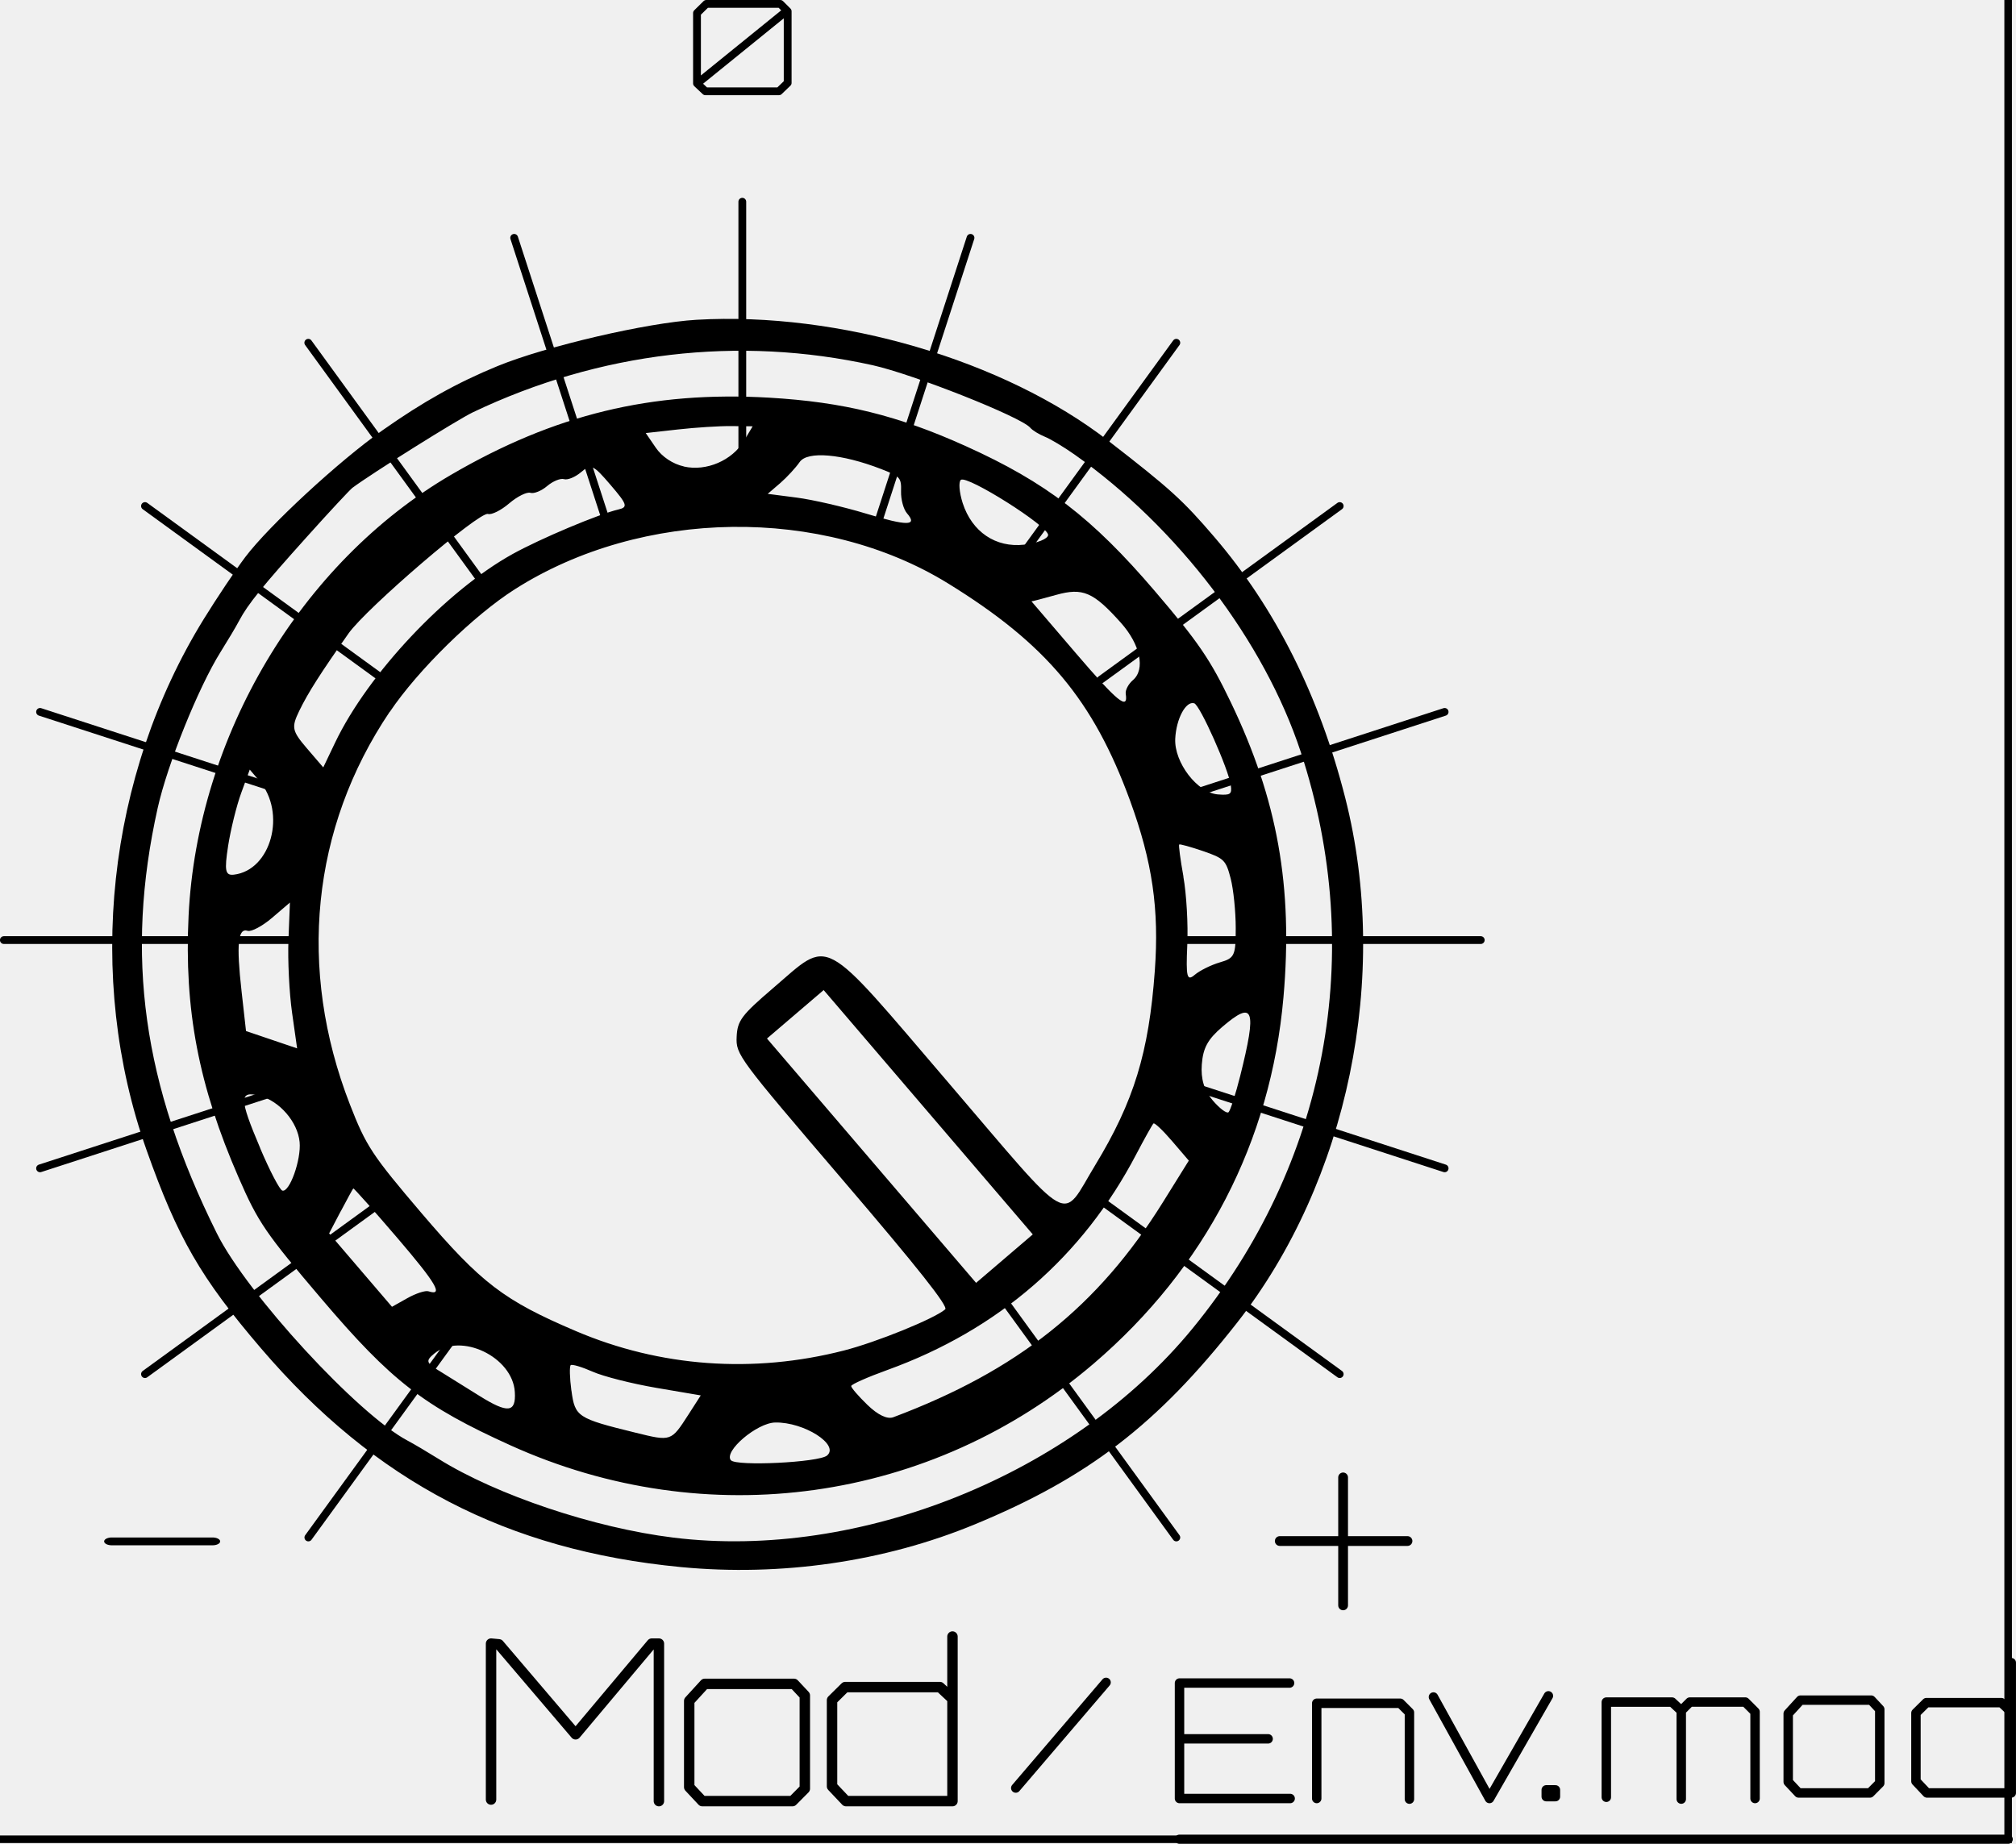
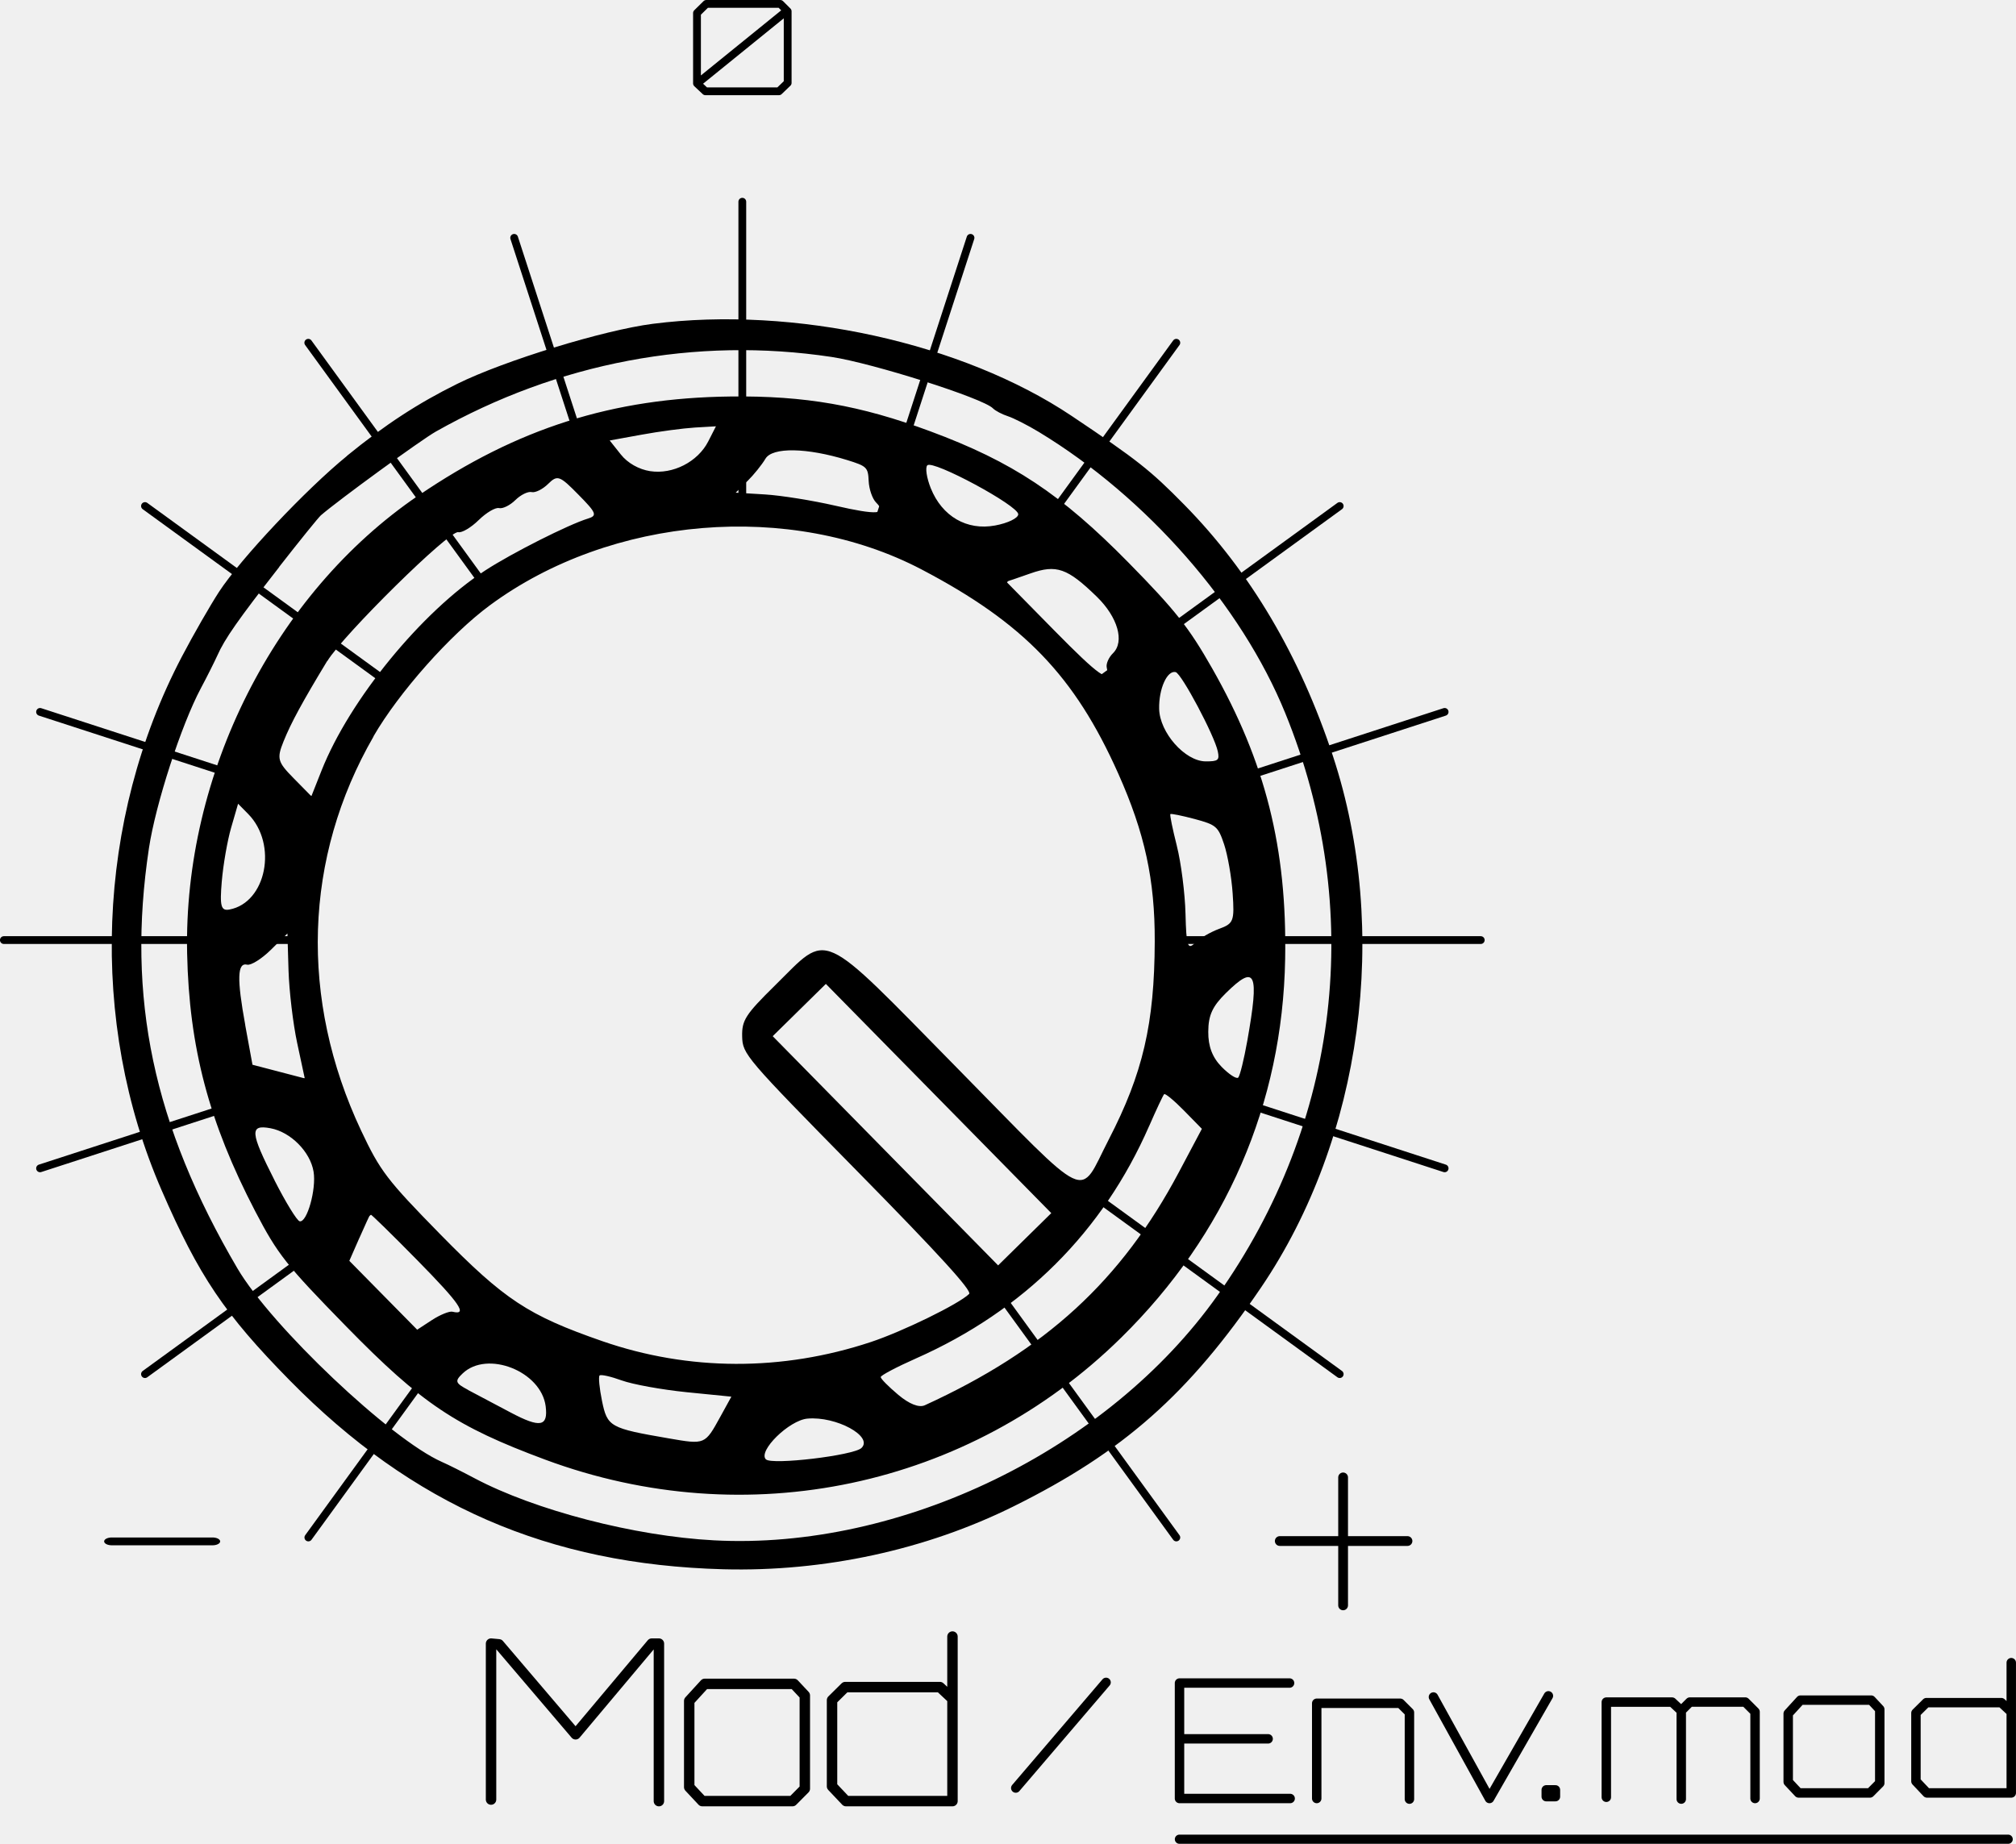
<svg xmlns="http://www.w3.org/2000/svg" width="27.456mm" height="25.114mm" viewBox="0 0 27.456 25.114" version="1.1" id="svg1234">
  <defs id="defs1231" />
  <g id="layer1" transform="translate(-158.9995,-72.38139)" style="display:inline">
-     <path d="m 164.208,78.243 c 0.55,-0.388 1.019,-0.65 1.567,-0.875 0.658,-0.27 2.039,-0.592 2.712,-0.631 1.935,-0.112 4.189,0.55 5.605,1.647 0.848,0.657 1.015,0.809 1.446,1.312 0.833,0.973 1.429,2.162 1.783,3.556 0.616,2.423 0.039,5.22 -1.476,7.149 -1.084,1.381 -2.029,2.107 -3.571,2.744 -1.232,0.509 -2.637,0.712 -4.003,0.581 -2.37,-0.228 -4.161,-1.161 -5.714,-2.976 -0.824,-0.963 -1.136,-1.503 -1.562,-2.705 -0.834,-2.354 -0.539,-5.094 0.78,-7.232 0.178,-0.288 0.432,-0.668 0.565,-0.844 0.325,-0.43 1.276,-1.309 1.868,-1.726 z m -1.026,1.447 c -0.611,0.68 -0.807,0.922 -0.925,1.145 -0.043,0.082 -0.157,0.273 -0.253,0.426 -0.302,0.482 -0.725,1.532 -0.857,2.126 -0.448,2.01 -0.204,3.765 0.806,5.794 0.409,0.822 1.922,2.467 2.596,2.822 0.082,0.043 0.274,0.157 0.427,0.252 0.79,0.492 2.119,0.938 3.195,1.07 2.532,0.312 5.44,-0.859 7.07,-2.849 1.834,-2.239 2.373,-5.111 1.474,-7.851 -0.495,-1.506 -1.68,-3.065 -3.082,-4.053 -0.145,-0.102 -0.328,-0.212 -0.406,-0.243 -0.078,-0.032 -0.167,-0.086 -0.197,-0.122 -0.125,-0.147 -1.59,-0.727 -2.145,-0.851 -1.826,-0.405 -3.716,-0.183 -5.445,0.641 -0.206,0.098 -1.383,0.836 -1.641,1.029 -0.034,0.026 -0.312,0.324 -0.616,0.663 z m 1.958,-0.84 c 1.409,-0.823 2.733,-1.145 4.335,-1.052 1.011,0.059 1.753,0.242 2.682,0.662 1.087,0.491 1.718,0.975 2.57,1.972 0.59,0.69 0.756,0.933 1.035,1.515 0.636,1.325 0.849,2.515 0.717,4.018 -0.172,1.966 -1.064,3.689 -2.586,4.991 -2.211,1.892 -5.269,2.321 -7.939,1.113 -1.185,-0.536 -1.623,-0.875 -2.577,-1.997 -0.762,-0.896 -0.862,-1.042 -1.127,-1.65 -0.546,-1.252 -0.744,-2.29 -0.682,-3.57 0.119,-2.44 1.527,-4.807 3.572,-6.002 z m -1.394,2.16 c -0.378,0.536 -0.552,0.808 -0.67,1.052 -0.11,0.227 -0.101,0.273 0.102,0.511 l 0.224,0.261 0.163,-0.341 c 0.448,-0.935 1.51,-2.063 2.415,-2.565 0.379,-0.21 1.172,-0.544 1.441,-0.607 0.133,-0.031 0.122,-0.068 -0.106,-0.334 -0.238,-0.278 -0.266,-0.29 -0.401,-0.175 -0.08,0.068 -0.184,0.111 -0.233,0.096 -0.048,-0.015 -0.151,0.027 -0.229,0.093 -0.078,0.067 -0.181,0.108 -0.229,0.093 -0.048,-0.015 -0.178,0.049 -0.289,0.144 -0.111,0.095 -0.24,0.159 -0.289,0.144 -0.116,-0.037 -1.657,1.284 -1.9,1.629 z m 4.568,-2.274 c 0.304,0.069 0.656,-0.082 0.817,-0.349 l 0.119,-0.199 -0.289,-0.003 c -0.159,-0.002 -0.487,0.019 -0.728,0.046 l -0.439,0.049 0.137,0.2 c 0.085,0.124 0.231,0.221 0.383,0.255 z m -6.208,5.169 c -0.052,0.337 -0.039,0.403 0.078,0.39 0.509,-0.059 0.72,-0.843 0.345,-1.281 l -0.128,-0.15 -0.116,0.317 c -0.064,0.174 -0.144,0.5 -0.179,0.723 z m 2.2,-1.827 c -1.064,1.58 -1.259,3.501 -0.541,5.347 0.22,0.566 0.302,0.69 0.976,1.481 0.813,0.953 1.118,1.187 2.102,1.606 1.146,0.489 2.414,0.581 3.648,0.265 0.446,-0.114 1.232,-0.433 1.381,-0.561 0.046,-0.039 -0.37,-0.564 -1.393,-1.76 -1.427,-1.669 -1.458,-1.71 -1.447,-1.953 0.01,-0.22 0.067,-0.295 0.493,-0.66 0.798,-0.682 0.631,-0.772 2.401,1.297 1.714,2.004 1.515,1.892 1.989,1.112 0.527,-0.868 0.731,-1.532 0.812,-2.648 0.061,-0.839 -0.033,-1.484 -0.337,-2.317 -0.501,-1.369 -1.142,-2.135 -2.479,-2.959 -1.713,-1.056 -4.166,-1.023 -5.899,0.079 -0.563,0.358 -1.319,1.099 -1.704,1.671 z m -2.017,3.802 0.061,0.545 0.348,0.118 0.348,0.118 -0.069,-0.487 c -0.038,-0.268 -0.06,-0.714 -0.049,-0.993 l 0.02,-0.506 -0.242,0.207 c -0.133,0.114 -0.284,0.194 -0.334,0.178 -0.132,-0.042 -0.155,0.179 -0.083,0.82 z m 7.336,-6.918 -0.17,0.146 0.394,0.051 c 0.217,0.028 0.642,0.126 0.945,0.218 0.564,0.171 0.708,0.17 0.557,-0.005 -0.047,-0.055 -0.083,-0.188 -0.08,-0.297 0.005,-0.187 -0.011,-0.204 -0.271,-0.305 -0.537,-0.208 -1.005,-0.248 -1.11,-0.095 -0.053,0.077 -0.173,0.207 -0.266,0.288 z m 2.485,0.271 c 0.127,0.393 0.45,0.612 0.839,0.567 0.176,-0.02 0.321,-0.079 0.325,-0.131 0.009,-0.117 -1.107,-0.822 -1.189,-0.751 -0.033,0.028 -0.021,0.17 0.025,0.315 z m -9.568,8.786 c 0.13,0.307 0.266,0.567 0.302,0.579 0.098,0.031 0.259,-0.42 0.236,-0.661 -0.026,-0.274 -0.274,-0.56 -0.544,-0.63 -0.282,-0.073 -0.281,0.033 0.007,0.712 z m 11.111,-6.739 c 0.567,0.662 0.714,0.782 0.678,0.552 -0.008,-0.05 0.036,-0.134 0.098,-0.187 0.172,-0.147 0.1,-0.486 -0.165,-0.782 -0.374,-0.418 -0.518,-0.48 -0.88,-0.379 -0.183,0.051 -0.334,0.091 -0.337,0.088 z m -10.014,7.601 -0.157,0.3 0.428,0.5 0.428,0.5 0.21,-0.118 c 0.116,-0.065 0.245,-0.107 0.287,-0.093 0.208,0.067 0.109,-0.104 -0.426,-0.729 -0.322,-0.376 -0.591,-0.678 -0.598,-0.672 -0.007,0.006 -0.084,0.147 -0.171,0.312 z m 7.23,-0.69 1.424,1.664 0.386,-0.33 0.386,-0.33 -1.424,-1.664 -1.424,-1.664 -0.386,0.33 -0.386,0.33 z m 4.136,-5.747 c -0.015,0.323 0.301,0.736 0.581,0.758 0.171,0.013 0.193,-0.002 0.176,-0.123 -0.029,-0.217 -0.419,-1.093 -0.498,-1.118 -0.114,-0.036 -0.246,0.211 -0.259,0.484 z m -10.032,8.604 c 0.105,0.066 0.356,0.222 0.557,0.347 0.386,0.241 0.498,0.229 0.481,-0.052 -0.028,-0.48 -0.741,-0.821 -1.098,-0.524 -0.117,0.097 -0.11,0.124 0.059,0.229 z m 10.143,-6.724 c 0.042,0.232 0.066,0.652 0.053,0.932 -0.019,0.436 -0.005,0.494 0.102,0.403 0.068,-0.058 0.222,-0.134 0.341,-0.169 0.202,-0.058 0.217,-0.091 0.217,-0.469 -4e-5,-0.223 -0.031,-0.527 -0.069,-0.674 -0.065,-0.25 -0.089,-0.274 -0.376,-0.373 -0.169,-0.058 -0.315,-0.098 -0.325,-0.09 -0.01,0.008 0.016,0.206 0.058,0.438 z m -8.334,6.998 c 0.048,0.358 0.08,0.379 0.87,0.573 0.491,0.121 0.486,0.122 0.724,-0.247 l 0.167,-0.26 -0.605,-0.103 c -0.333,-0.057 -0.724,-0.156 -0.869,-0.221 -0.145,-0.064 -0.279,-0.104 -0.297,-0.088 -0.018,0.016 -0.014,0.172 0.009,0.346 z m 8.585,-4.444 c -0.015,0.199 0.031,0.354 0.148,0.491 0.094,0.11 0.191,0.183 0.216,0.162 0.024,-0.021 0.096,-0.244 0.159,-0.495 0.229,-0.917 0.186,-1.035 -0.245,-0.667 -0.197,0.169 -0.261,0.286 -0.278,0.51 z m -6.413,5.393 c 0.073,0.085 1.197,0.03 1.309,-0.064 0.174,-0.147 -0.314,-0.458 -0.706,-0.45 -0.25,0.005 -0.706,0.394 -0.603,0.515 z m 5.521,-4.169 c -0.728,1.394 -1.878,2.392 -3.386,2.938 -0.272,0.098 -0.495,0.197 -0.497,0.22 -0.002,0.022 0.098,0.138 0.221,0.257 0.143,0.138 0.27,0.199 0.353,0.168 1.693,-0.636 2.787,-1.508 3.671,-2.928 l 0.353,-0.567 -0.227,-0.265 c -0.125,-0.146 -0.239,-0.254 -0.254,-0.241 -0.015,0.013 -0.12,0.201 -0.234,0.418 z" style="display:inline;fill:#000000;fill-opacity:1;stroke-width:0.078" id="path2388" />
+     <path d="m 163.725,78.59 c 0.521,-0.425 0.972,-0.719 1.503,-0.981 0.637,-0.315 1.993,-0.731 2.662,-0.817 1.923,-0.246 4.217,0.258 5.705,1.255 0.891,0.597 1.069,0.737 1.533,1.209 0.898,0.913 1.575,2.058 2.025,3.424 0.782,2.375 0.4,5.204 -0.977,7.235 -0.986,1.453 -1.878,2.243 -3.372,2.984 -1.194,0.593 -2.581,0.893 -3.953,0.857 -2.38,-0.064 -4.231,-0.87 -5.906,-2.573 -0.888,-0.903 -1.237,-1.421 -1.745,-2.591 -0.995,-2.291 -0.89,-5.044 0.277,-7.268 0.157,-0.3 0.385,-0.696 0.505,-0.881 0.294,-0.451 1.183,-1.395 1.744,-1.852 z m -0.923,1.515 c -0.562,0.721 -0.741,0.976 -0.843,1.206 -0.038,0.084 -0.138,0.284 -0.223,0.443 -0.268,0.502 -0.617,1.578 -0.708,2.18 -0.307,2.036 0.058,3.77 1.205,5.724 0.465,0.791 2.088,2.328 2.785,2.636 0.085,0.037 0.284,0.137 0.444,0.222 0.822,0.436 2.179,0.789 3.261,0.846 2.548,0.136 5.367,-1.234 6.855,-3.332 1.675,-2.361 2.014,-5.263 0.926,-7.934 -0.598,-1.469 -1.888,-2.941 -3.355,-3.83 -0.152,-0.092 -0.342,-0.189 -0.422,-0.215 -0.08,-0.026 -0.172,-0.074 -0.205,-0.108 -0.135,-0.138 -1.636,-0.615 -2.199,-0.7 -1.85,-0.278 -3.72,0.075 -5.388,1.017 -0.199,0.112 -1.322,0.93 -1.566,1.141 -0.032,0.028 -0.289,0.345 -0.569,0.704 z m 1.895,-0.973 c 1.349,-0.919 2.647,-1.331 4.251,-1.35 1.012,-0.012 1.765,0.119 2.721,0.474 1.119,0.415 1.781,0.854 2.701,1.79 0.636,0.647 0.819,0.878 1.138,1.439 0.726,1.277 1.021,2.45 0.994,3.959 -0.035,1.974 -0.806,3.754 -2.234,5.158 -2.075,2.041 -5.096,2.681 -7.843,1.661 -1.219,-0.453 -1.68,-0.761 -2.71,-1.814 -0.822,-0.841 -0.932,-0.98 -1.239,-1.568 -0.631,-1.211 -0.901,-2.233 -0.928,-3.514 -0.051,-2.443 1.191,-4.902 3.147,-6.235 z m -1.241,2.252 c -0.34,0.561 -0.494,0.845 -0.595,1.096 -0.094,0.234 -0.082,0.279 0.138,0.502 l 0.241,0.245 0.139,-0.351 c 0.382,-0.964 1.363,-2.163 2.231,-2.726 0.363,-0.236 1.132,-0.624 1.396,-0.705 0.131,-0.04 0.117,-0.077 -0.129,-0.326 -0.256,-0.261 -0.286,-0.271 -0.412,-0.147 -0.075,0.074 -0.176,0.124 -0.225,0.112 -0.049,-0.012 -0.149,0.037 -0.222,0.109 -0.073,0.072 -0.173,0.121 -0.222,0.109 -0.049,-0.012 -0.174,0.062 -0.278,0.164 -0.104,0.102 -0.229,0.176 -0.278,0.164 -0.118,-0.029 -1.564,1.396 -1.783,1.756 z m 4.399,-2.585 c 0.308,0.047 0.648,-0.127 0.79,-0.405 l 0.105,-0.206 -0.289,0.017 c -0.159,0.01 -0.484,0.053 -0.723,0.097 l -0.435,0.079 0.151,0.19 c 0.093,0.118 0.246,0.204 0.4,0.228 z m -5.835,5.587 c -0.029,0.34 -0.011,0.405 0.104,0.384 0.503,-0.094 0.66,-0.89 0.256,-1.301 l -0.138,-0.14 -0.094,0.324 c -0.052,0.178 -0.109,0.509 -0.128,0.734 z m 2.068,-1.975 c -0.952,1.65 -1.013,3.58 -0.17,5.371 0.259,0.549 0.349,0.668 1.076,1.41 0.877,0.894 1.198,1.106 2.208,1.457 1.178,0.408 2.448,0.413 3.657,0.012 0.437,-0.145 1.199,-0.518 1.339,-0.655 0.043,-0.042 -0.408,-0.537 -1.512,-1.66 -1.54,-1.566 -1.573,-1.605 -1.579,-1.848 -0.005,-0.22 0.046,-0.299 0.446,-0.693 0.748,-0.736 0.576,-0.814 2.485,1.127 1.849,1.88 1.642,1.783 2.061,0.972 0.466,-0.902 0.623,-1.579 0.627,-2.698 0.003,-0.841 -0.136,-1.479 -0.497,-2.288 -0.594,-1.331 -1.288,-2.051 -2.678,-2.78 -1.782,-0.934 -4.227,-0.732 -5.88,0.488 -0.537,0.396 -1.24,1.188 -1.585,1.785 z m -1.749,3.933 0.099,0.54 0.356,0.093 0.356,0.093 -0.103,-0.481 c -0.057,-0.264 -0.109,-0.709 -0.118,-0.987 l -0.015,-0.506 -0.227,0.224 c -0.125,0.123 -0.27,0.213 -0.321,0.201 -0.135,-0.033 -0.142,0.19 -0.026,0.824 z m 6.839,-7.41 -0.159,0.158 0.397,0.024 c 0.218,0.013 0.649,0.082 0.958,0.153 0.574,0.132 0.718,0.12 0.556,-0.044 -0.05,-0.051 -0.095,-0.182 -0.1,-0.291 -0.008,-0.187 -0.025,-0.203 -0.292,-0.286 -0.55,-0.17 -1.02,-0.178 -1.114,-0.018 -0.048,0.081 -0.158,0.218 -0.246,0.305 z m 2.498,0.098 c 0.154,0.383 0.492,0.579 0.876,0.507 0.175,-0.032 0.315,-0.101 0.315,-0.153 8.9e-4,-0.118 -1.161,-0.743 -1.238,-0.667 -0.031,0.03 -0.01,0.171 0.047,0.313 z m -8.937,9.428 c 0.151,0.297 0.304,0.547 0.341,0.556 0.1,0.025 0.23,-0.437 0.19,-0.676 -0.045,-0.271 -0.312,-0.54 -0.587,-0.591 -0.286,-0.053 -0.278,0.052 0.056,0.71 z m 10.618,-7.492 c 0.611,0.621 0.766,0.731 0.715,0.504 -0.011,-0.049 0.027,-0.136 0.085,-0.193 0.161,-0.158 0.066,-0.491 -0.219,-0.769 -0.402,-0.391 -0.55,-0.443 -0.905,-0.318 -0.179,0.063 -0.327,0.114 -0.33,0.111 z m -9.464,8.277 -0.136,0.31 0.462,0.469 0.462,0.469 0.202,-0.132 c 0.111,-0.072 0.237,-0.123 0.279,-0.113 0.213,0.052 0.101,-0.111 -0.476,-0.698 -0.347,-0.353 -0.636,-0.636 -0.643,-0.629 -0.007,0.007 -0.074,0.152 -0.149,0.323 z m 7.165,-1.189 1.535,1.561 0.362,-0.356 0.362,-0.356 -1.535,-1.561 -1.535,-1.561 -0.362,0.356 -0.362,0.356 z m 3.728,-6.02 c 0.007,0.324 0.351,0.713 0.632,0.716 0.171,0.001 0.192,-0.016 0.167,-0.135 -0.044,-0.215 -0.494,-1.061 -0.574,-1.081 -0.116,-0.028 -0.231,0.228 -0.225,0.501 z m -9.412,9.278 c 0.11,0.058 0.371,0.196 0.58,0.307 0.402,0.213 0.512,0.194 0.477,-0.085 -0.061,-0.477 -0.796,-0.767 -1.131,-0.447 -0.11,0.105 -0.101,0.131 0.075,0.224 z m 9.653,-7.41 c 0.058,0.229 0.111,0.646 0.118,0.926 0.011,0.437 0.029,0.494 0.129,0.395 0.064,-0.063 0.212,-0.149 0.329,-0.192 0.197,-0.072 0.21,-0.106 0.184,-0.483 -0.015,-0.223 -0.068,-0.523 -0.116,-0.667 -0.082,-0.245 -0.108,-0.267 -0.401,-0.346 -0.173,-0.046 -0.321,-0.076 -0.331,-0.067 -0.01,0.009 0.03,0.204 0.088,0.433 z m -7.829,7.558 c 0.073,0.354 0.106,0.373 0.908,0.511 0.498,0.086 0.493,0.088 0.705,-0.297 l 0.149,-0.271 -0.611,-0.061 c -0.336,-0.034 -0.733,-0.106 -0.882,-0.16 -0.149,-0.054 -0.285,-0.085 -0.302,-0.067 -0.017,0.018 -0.002,0.173 0.033,0.345 z m 8.257,-5.028 c -0.002,0.199 0.056,0.351 0.182,0.479 0.101,0.103 0.203,0.169 0.226,0.146 0.023,-0.023 0.079,-0.25 0.124,-0.504 0.165,-0.93 0.114,-1.046 -0.29,-0.649 -0.185,0.182 -0.241,0.303 -0.242,0.528 z m -6.024,5.825 c 0.078,0.08 1.196,-0.053 1.301,-0.155 0.164,-0.158 -0.345,-0.435 -0.736,-0.4 -0.249,0.022 -0.677,0.442 -0.566,0.555 z m 5.219,-4.541 c -0.63,1.441 -1.708,2.516 -3.175,3.166 -0.264,0.117 -0.48,0.231 -0.481,0.254 -4.6e-4,0.023 0.107,0.131 0.238,0.241 0.152,0.128 0.284,0.179 0.363,0.143 1.645,-0.752 2.676,-1.697 3.46,-3.175 l 0.313,-0.59 -0.244,-0.249 c -0.134,-0.137 -0.256,-0.237 -0.27,-0.223 -0.014,0.014 -0.106,0.209 -0.204,0.434 z" style="display:inline;fill:#000000;fill-opacity:1;stroke-width:0.078" id="path2388" />
    <path style="display:inline;fill:none;stroke:#000000;stroke-width:0.106;stroke-linecap:round;stroke-dasharray:none" d="m 167.245,79.447 -1.243,-3.826" id="path91" />
    <path style="display:inline;fill:none;stroke:#000000;stroke-width:0.106;stroke-linecap:round;stroke-dasharray:none" d="M 165.563,80.304 163.198,77.05" id="path92" />
    <path style="display:inline;fill:none;stroke:#000000;stroke-width:0.106;stroke-linecap:round;stroke-dasharray:none" d="m 164.228,81.639 -3.254,-2.365" id="path93" />
    <path style="display:inline;fill:none;stroke:#000000;stroke-width:0.106;stroke-linecap:round;stroke-dasharray:none" d="m 163.371,83.321 -3.826,-1.243" id="path94" />
    <path style="display:inline;fill:none;stroke:#000000;stroke-width:0.106;stroke-linecap:round;stroke-dasharray:none" d="m 163.075,85.186 h -4.023" id="path95" />
    <path style="display:inline;fill:none;stroke:#000000;stroke-width:0.106;stroke-linecap:round;stroke-dasharray:none" d="m 163.371,87.052 -3.826,1.243" id="path96" />
    <path style="display:inline;fill:none;stroke:#000000;stroke-width:0.106;stroke-linecap:round;stroke-dasharray:none" d="m 164.228,88.733 -3.254,2.365" id="path97" />
    <path style="display:inline;fill:none;stroke:#000000;stroke-width:0.106;stroke-linecap:round;stroke-dasharray:none" d="m 165.563,90.069 -2.364,3.254" id="path98" />
    <path style="display:inline;fill:none;stroke:#000000;stroke-width:0.106;stroke-linecap:round;stroke-dasharray:none" d="m 172.656,90.069 2.364,3.254" id="path99" />
    <path style="display:inline;fill:none;stroke:#000000;stroke-width:0.106;stroke-linecap:round;stroke-dasharray:none" d="m 173.991,88.733 3.254,2.365" id="path100" />
    <path style="display:inline;fill:none;stroke:#000000;stroke-width:0.106;stroke-linecap:round;stroke-dasharray:none" d="m 174.848,87.052 3.826,1.243" id="path101" />
    <path style="display:inline;fill:none;stroke:#000000;stroke-width:0.106;stroke-linecap:round;stroke-dasharray:none" d="m 175.143,85.186 h 4.023" id="path102" />
    <path style="display:inline;fill:none;stroke:#000000;stroke-width:0.106;stroke-linecap:round;stroke-dasharray:none" d="m 174.848,83.321 3.826,-1.243" id="path103" />
    <path style="display:inline;fill:none;stroke:#000000;stroke-width:0.106;stroke-linecap:round;stroke-dasharray:none" d="m 173.991,81.639 3.254,-2.365" id="path104" />
    <path style="display:inline;fill:none;stroke:#000000;stroke-width:0.106;stroke-linecap:round;stroke-dasharray:none" d="m 172.656,80.304 2.364,-3.254" id="path105" />
    <path style="display:inline;fill:none;stroke:#000000;stroke-width:0.106;stroke-linecap:round;stroke-dasharray:none" d="m 170.974,79.447 1.243,-3.826" id="path106" />
    <path style="display:inline;fill:none;stroke:#000000;stroke-width:0.106;stroke-linecap:round;stroke-dasharray:none" d="M 169.109,79.152 V 75.129" id="path107" />
    <path style="display:inline;fill:none;stroke:#000000;stroke-width:0.125;stroke-linecap:round;stroke-dasharray:none" d="M 175.062,97.433 H 186.349" id="path155" />
    <g style="display:inline;fill:none;stroke:#000000;stroke-width:0.4;stroke-linecap:round;stroke-linejoin:round;stroke-dasharray:none" id="g417" transform="matrix(0.3552687,0,0,0.3552687,52.55747,-55.37286)">
      <g transform="translate(316.837,428.712)" id="g416" style="stroke-width:0.4;stroke-dasharray:none">
        <path d="M 1.597,-0.119 V -6.098 l 0.302,0.028 2.939,3.449 2.92,-3.477 h 0.274 v 6.039" style="stroke-width:0.4;stroke-dasharray:none" id="path414" />
        <path d="M 145,413 V 63 L 198,6.3 h 366 l 50,50.4 V 435 l -44,47 H 208 l -63,-69" style="stroke-width:42.333;stroke-dasharray:none" transform="matrix(0.009449,0,0,-0.009449,7.82377,0)" id="path415" />
        <path d="M 580,674 V 6.3 H 148 L 91.4,66.1 V 416 l 53.6,53 h 384 l 47,-44" style="stroke-width:42.333;stroke-dasharray:none" transform="matrix(0.009449,0,0,-0.009449,13.805,0)" id="path416" />
      </g>
    </g>
    <g style="display:inline;fill:none;stroke:#000000;stroke-width:0.4;stroke-linecap:round;stroke-linejoin:round;stroke-dasharray:none" id="g497" transform="matrix(0.2660797,0,0,0.2660797,81.74111,-17.83923)">
      <g transform="translate(325.058,343.794)" id="g496" style="stroke-width:0.4;stroke-dasharray:none">
        <path d="M 129,536 V 59.9 L 186,6.3 H 684 L 743,63 v 485 l -50,50 H 192 l -63,-62 m 6,-473 602,488" style="stroke-width:52.917;stroke-dasharray:none" transform="scale(0.007559,-0.007559)" id="path495" />
      </g>
    </g>
    <g style="display:inline;fill:none;stroke:#000000;stroke-width:0.258;stroke-linecap:round;stroke-linejoin:round;stroke-dasharray:none" id="g315" transform="matrix(0.498315,0,0,0.498315,-15.26466,-117.8585)">
      <g transform="translate(377.216,430.808)" id="g314" style="stroke-width:0.258;stroke-dasharray:none">
        <path d="M 47.2,31.5 510,573" style="stroke-width:48.305;stroke-dasharray:none" transform="scale(0.00533333,-0.00533333)" id="path307" />
        <path d="M 7.751,0.118 H 4.727 V -1.513 H 7.149 4.727 v -1.525 h 3.008" style="stroke-width:0.258;stroke-dasharray:none" id="path308" />
        <path d="M 8.477,0.118 V -2.485 h 2.283 l 0.251,0.251 v 2.369" style="stroke-width:0.258;stroke-dasharray:none" id="path309" />
        <path d="m 11.667,-2.656 1.531,2.774 1.611,-2.806" style="stroke-width:0.258;stroke-dasharray:none" id="path310" />
        <path d="m 14.75,-0.118 v 0.185 h 0.251 v -0.185 h -0.251" style="stroke-width:0.258;stroke-dasharray:none" id="path311" />
        <path d="M 16.392,0.084 V -2.517 h 1.797 l 0.251,0.235 V 0.134 -2.283 l 0.235,-0.235 h 1.515 l 0.267,0.267 v 2.369" style="stroke-width:0.258;stroke-dasharray:none" id="path312" />
        <path d="m 21.363,-2.203 v 1.867 l 0.283,0.302 h 1.952 l 0.267,-0.269 V -2.32 L 23.63,-2.571 H 21.699 l -0.336,0.368" style="stroke-width:0.258;stroke-dasharray:none" id="path313" />
        <path d="m 27.459,-3.595 v 3.561 H 25.155 L 24.854,-0.353 V -2.219 l 0.286,-0.283 h 2.048 l 0.251,0.235" style="stroke-width:0.258;stroke-dasharray:none" id="path314" />
      </g>
    </g>
    <g style="display:inline;fill:none;stroke:#000000;stroke-width:0.4;stroke-linecap:round;stroke-linejoin:round;stroke-dasharray:none" id="g509-5" transform="matrix(0.5195442,0,0,0.2660797,-133.0902,12.47735)">
      <g transform="translate(564.396,305.877)" id="g508-5" style="stroke-width:0.4;stroke-dasharray:none">
        <path d="M 97.6,243 H 447" style="stroke-width:52.917;stroke-dasharray:none" transform="scale(0.007559,-0.007559)" id="path507-4" />
      </g>
    </g>
    <g style="display:inline;fill:none;stroke:#000000;stroke-width:0.198;stroke-linecap:round;stroke-linejoin:round;stroke-dasharray:none" id="g511-3" transform="matrix(0.6705397,0,0,0.6705397,-245.5042,-110.5198)">
      <g transform="translate(628.648,305.877)" id="g510-0" style="stroke-width:0.198;stroke-dasharray:none">
        <path d="M 249,66.1 V 410 M 78.8,239 H 422" style="stroke-width:26.248;stroke-dasharray:none" transform="scale(0.007559,-0.007559)" id="path509-6" />
      </g>
    </g>
  </g>
  <g id="layer5" style="display:inline;mix-blend-mode:multiply">
-     <rect style="fill:#ffffff;stroke:#000000;stroke-width:0.103" id="rect3179" width="27.563" height="25.195" x="-0.214" y="-0.143" rx="0" />
+     <rect style="fill:#ffffff;stroke:none;stroke-width:0.103;stroke-miterlimit:4;stroke-dasharray:none" id="rect3179" width="27.563" height="25.195" x="-0.214" y="-0.143" rx="0" />
  </g>
</svg>
